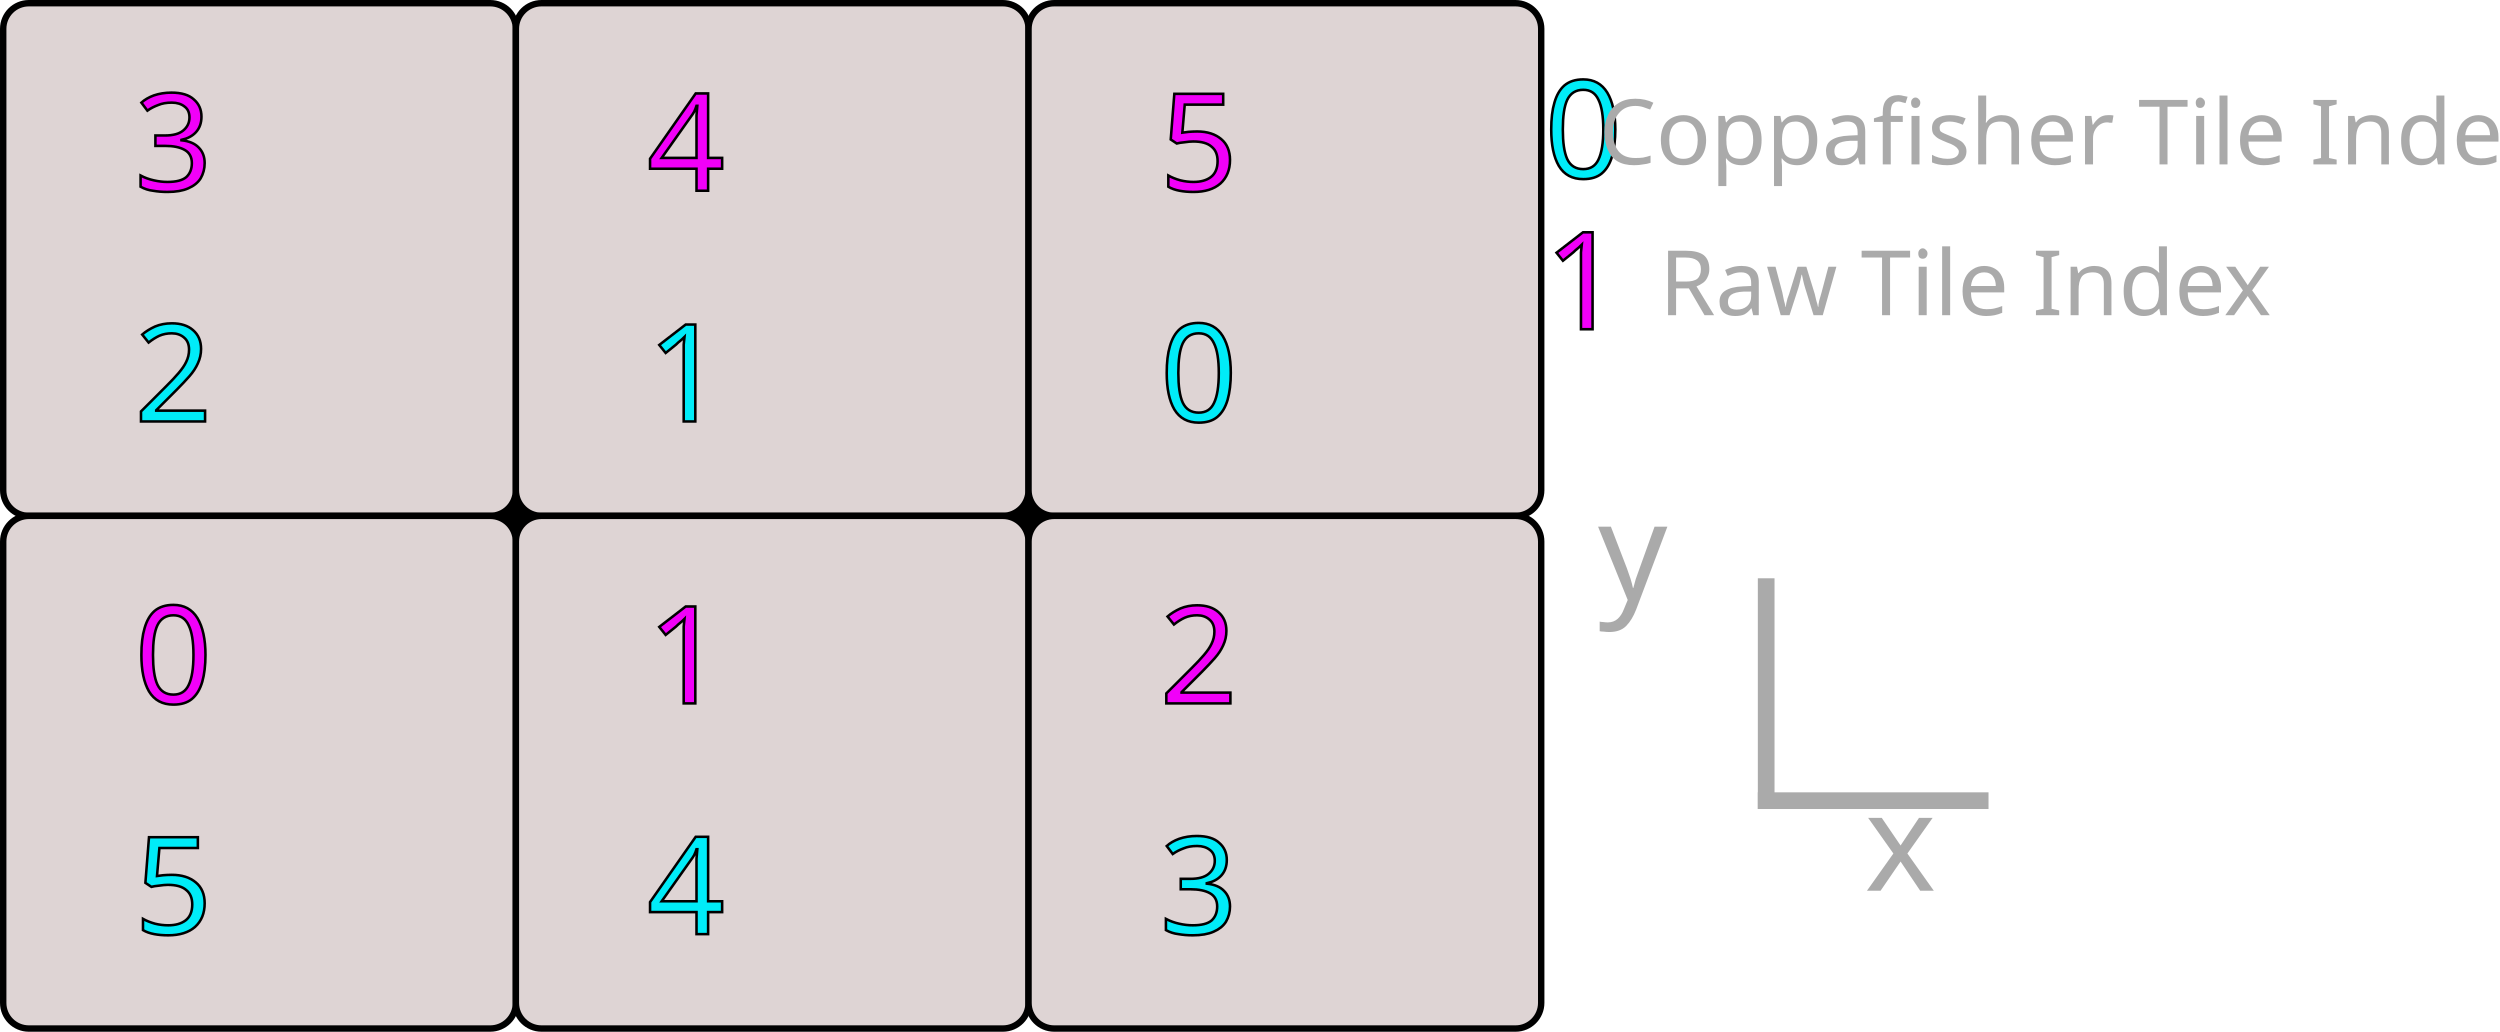
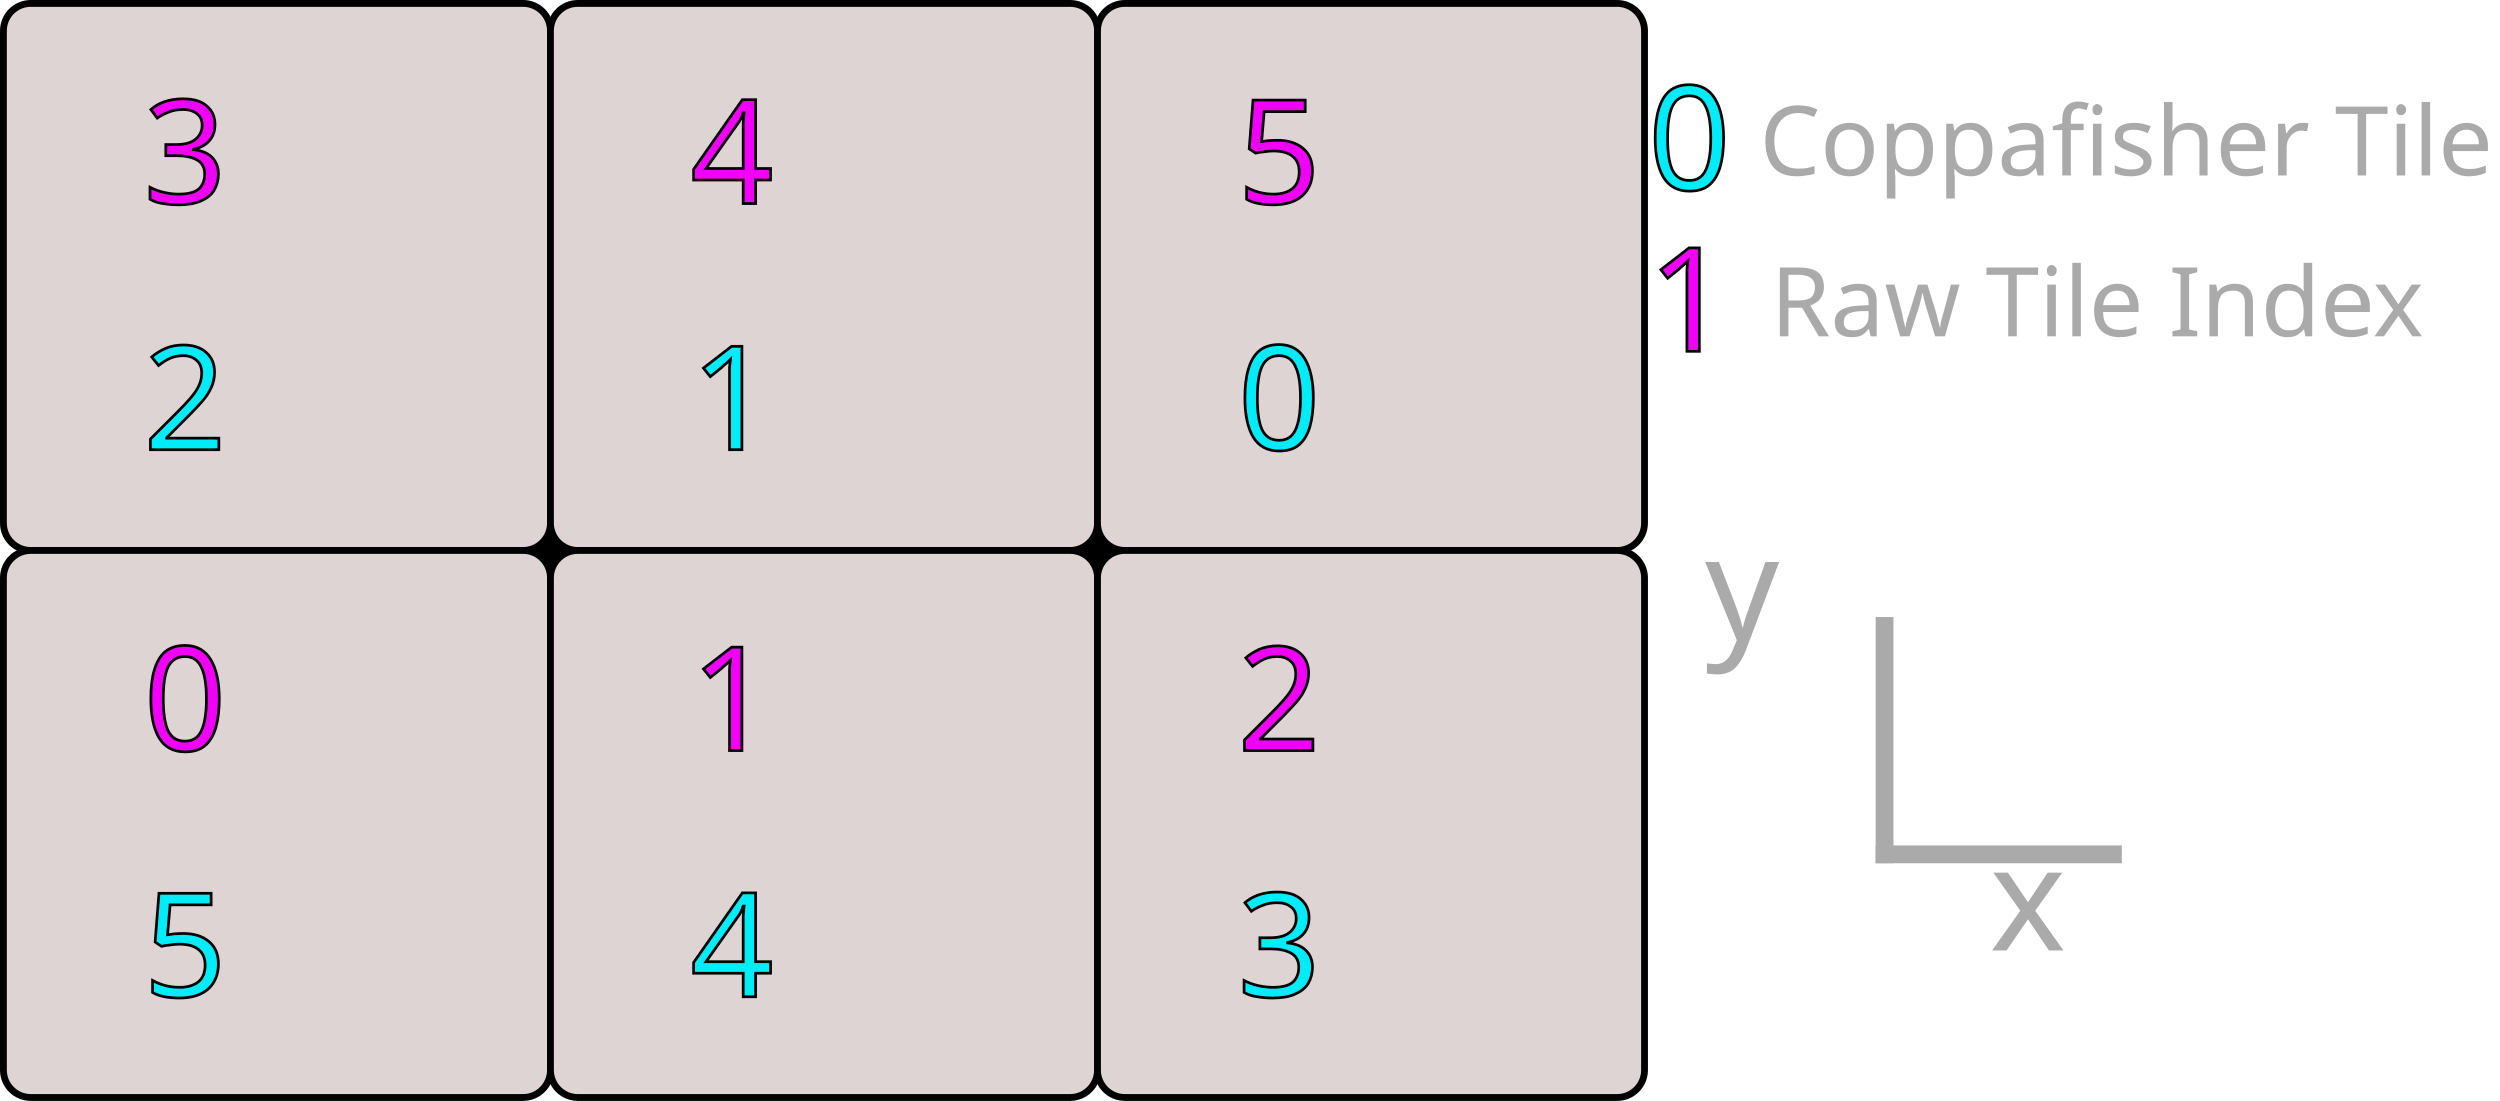
- <svg xmlns="http://www.w3.org/2000/svg" width="368.614" height="152.126" viewBox="0 0 97.529 40.25" version="1.1" id="svg1">
+ <svg xmlns="http://www.w3.org/2000/svg" width="345.457" height="152.126" viewBox="0 0 91.402 40.25" version="1.1" id="svg1">
  <defs id="defs1" />
  <g id="layer2">
-     <rect style="fill:#000000;stroke-width:0.8;stroke-linecap:round;fill-opacity:1" id="rect3" width="26.326" height="6.152" x="16.735" y="17.198" ry="1" />
+     <rect style="fill:#000000;fill-opacity:1;stroke-width:0.8;stroke-linecap:round" id="rect3" width="26.326" height="6.152" x="16.735" y="17.198" ry="1" />
  </g>
  <g id="layer1" transform="translate(-6,-10)">
    <rect style="fill:#ded4d4;fill-opacity:1;stroke:#000000;stroke-width:0.25;stroke-linecap:round;stroke-dasharray:none;stroke-opacity:1" id="rect1" width="20" height="20" x="6.125" y="10.125" ry="1" />
    <rect style="fill:#aaaaaa;fill-opacity:1;stroke:none;stroke-width:0.109;stroke-linecap:round;stroke-dasharray:none;stroke-opacity:1" id="rect2" width="0.651" height="9" x="74.576" y="32.56" />
    <rect style="fill:#aaaaaa;fill-opacity:1;stroke:none;stroke-width:0.109;stroke-linecap:round;stroke-dasharray:none;stroke-opacity:1" id="rect2-8" width="0.651" height="9" x="-41.561" y="74.575" transform="rotate(-90)" />
    <text xml:space="preserve" style="font-size:5.292px;font-family:Yellowtail;-inkscape-font-specification:Yellowtail;text-align:center;writing-mode:lr-tb;direction:ltr;text-anchor:middle;fill:#aaaaaa;fill-opacity:1;stroke:none;stroke-width:0.15;stroke-linecap:round;stroke-dasharray:none;stroke-opacity:1" x="73.133" y="33.39" id="text2">
      <tspan id="tspan2" style="font-style:normal;font-variant:normal;font-weight:normal;font-stretch:normal;font-size:5.292px;font-family:Calibri;-inkscape-font-specification:Calibri;fill:#aaaaaa;fill-opacity:1;stroke:none;stroke-width:0.15;stroke-dasharray:none;stroke-opacity:1" x="73.133" y="33.39">y</tspan>
    </text>
    <text xml:space="preserve" style="font-size:5.292px;font-family:Yellowtail;-inkscape-font-specification:Yellowtail;text-align:center;writing-mode:lr-tb;direction:ltr;text-anchor:middle;fill:#aaaaaa;fill-opacity:1;stroke:none;stroke-width:0.15;stroke-linecap:round;stroke-dasharray:none;stroke-opacity:1" x="83.58" y="44.751" id="text2-5">
      <tspan id="tspan2-5" style="font-style:normal;font-variant:normal;font-weight:normal;font-stretch:normal;font-size:5.292px;font-family:Calibri;-inkscape-font-specification:Calibri;fill:#aaaaaa;fill-opacity:1;stroke:none;stroke-width:0.15;stroke-dasharray:none;stroke-opacity:1" x="83.58" y="44.751">x</tspan>
    </text>
    <text xml:space="preserve" style="font-style:normal;font-variant:normal;font-weight:normal;font-stretch:normal;font-size:5.292px;font-family:Calibri;-inkscape-font-specification:Calibri;text-align:center;writing-mode:lr-tb;direction:ltr;text-anchor:middle;fill:#00ecf8;fill-opacity:1;stroke:#000000;stroke-width:0.1;stroke-linecap:round;stroke-dasharray:none;stroke-opacity:1" x="16.205" y="26.443" id="text3">
      <tspan id="tspan3" style="fill:#00ecf8;fill-opacity:1;stroke:#000000;stroke-width:0.1;stroke-dasharray:none;stroke-opacity:1" x="16.205" y="26.443">2</tspan>
    </text>
    <text xml:space="preserve" style="font-style:normal;font-variant:normal;font-weight:normal;font-stretch:normal;font-size:5.292px;font-family:Calibri;-inkscape-font-specification:Calibri;text-align:center;writing-mode:lr-tb;direction:ltr;text-anchor:middle;fill:#f100f8;fill-opacity:1;stroke:#000000;stroke-width:0.1;stroke-linecap:round;stroke-dasharray:none;stroke-opacity:1" x="16.205" y="17.443" id="text3-1">
      <tspan id="tspan3-5" style="fill:#f100f8;fill-opacity:1;stroke:#000000;stroke-width:0.1;stroke-dasharray:none;stroke-opacity:1" x="16.205" y="17.443">3</tspan>
    </text>
    <rect style="fill:#ded4d4;fill-opacity:1;stroke:#000000;stroke-width:0.25;stroke-linecap:round;stroke-dasharray:none;stroke-opacity:1" id="rect1-1" width="20" height="20" x="26.125" y="10.125" ry="1" />
    <text xml:space="preserve" style="font-style:normal;font-variant:normal;font-weight:normal;font-stretch:normal;font-size:5.292px;font-family:Calibri;-inkscape-font-specification:Calibri;text-align:center;writing-mode:lr-tb;direction:ltr;text-anchor:middle;fill:#00ecf8;fill-opacity:1;stroke:#000000;stroke-width:0.1;stroke-linecap:round;stroke-dasharray:none;stroke-opacity:1" x="36.205" y="26.443" id="text3-4">
      <tspan id="tspan3-2" style="fill:#00ecf8;fill-opacity:1;stroke:#000000;stroke-width:0.1;stroke-dasharray:none;stroke-opacity:1" x="36.205" y="26.443">1</tspan>
    </text>
    <text xml:space="preserve" style="font-style:normal;font-variant:normal;font-weight:normal;font-stretch:normal;font-size:5.292px;font-family:Calibri;-inkscape-font-specification:Calibri;text-align:center;writing-mode:lr-tb;direction:ltr;text-anchor:middle;fill:#f100f8;fill-opacity:1;stroke:#000000;stroke-width:0.1;stroke-linecap:round;stroke-dasharray:none;stroke-opacity:1" x="36.205" y="17.443" id="text3-1-3">
      <tspan id="tspan3-5-2" style="fill:#f100f8;fill-opacity:1;stroke:#000000;stroke-width:0.1;stroke-dasharray:none;stroke-opacity:1" x="36.205" y="17.443">4</tspan>
    </text>
    <rect style="fill:#ded4d4;fill-opacity:1;stroke:#000000;stroke-width:0.25;stroke-linecap:round;stroke-dasharray:none;stroke-opacity:1" id="rect1-8" width="20" height="20" x="46.125" y="10.125" ry="1" />
    <text xml:space="preserve" style="font-style:normal;font-variant:normal;font-weight:normal;font-stretch:normal;font-size:5.292px;font-family:Calibri;-inkscape-font-specification:Calibri;text-align:center;writing-mode:lr-tb;direction:ltr;text-anchor:middle;fill:#00ecf8;fill-opacity:1;stroke:#000000;stroke-width:0.1;stroke-linecap:round;stroke-dasharray:none;stroke-opacity:1" x="56.205" y="26.443" id="text3-5">
      <tspan id="tspan3-7" style="fill:#00ecf8;fill-opacity:1;stroke:#000000;stroke-width:0.1;stroke-dasharray:none;stroke-opacity:1" x="56.205" y="26.443">0</tspan>
    </text>
    <text xml:space="preserve" style="font-style:normal;font-variant:normal;font-weight:normal;font-stretch:normal;font-size:5.292px;font-family:Calibri;-inkscape-font-specification:Calibri;text-align:center;writing-mode:lr-tb;direction:ltr;text-anchor:middle;fill:#00ecf8;fill-opacity:1;stroke:#000000;stroke-width:0.1;stroke-linecap:round;stroke-dasharray:none;stroke-opacity:1" x="71.205" y="16.943" id="text3-5-0">
      <tspan id="tspan3-7-0" style="fill:#00ecf8;fill-opacity:1;stroke:#000000;stroke-width:0.1;stroke-dasharray:none;stroke-opacity:1" x="71.205" y="16.943">0</tspan>
    </text>
    <text xml:space="preserve" style="font-style:normal;font-variant:normal;font-weight:normal;font-stretch:normal;font-size:5.292px;font-family:Calibri;-inkscape-font-specification:Calibri;text-align:center;writing-mode:lr-tb;direction:ltr;text-anchor:middle;fill:#f100f8;fill-opacity:1;stroke:#000000;stroke-width:0.1;stroke-linecap:round;stroke-dasharray:none;stroke-opacity:1" x="56.205" y="17.443" id="text3-1-6">
      <tspan id="tspan3-5-1" style="fill:#f100f8;fill-opacity:1;stroke:#000000;stroke-width:0.1;stroke-dasharray:none;stroke-opacity:1" x="56.205" y="17.443">5</tspan>
    </text>
    <rect style="fill:#ded4d4;fill-opacity:1;stroke:#000000;stroke-width:0.25;stroke-linecap:round;stroke-dasharray:none;stroke-opacity:1" id="rect1-7" width="20" height="20" x="6.125" y="30.125" ry="1" />
    <text xml:space="preserve" style="font-style:normal;font-variant:normal;font-weight:normal;font-stretch:normal;font-size:5.292px;font-family:Calibri;-inkscape-font-specification:Calibri;text-align:center;writing-mode:lr-tb;direction:ltr;text-anchor:middle;fill:#00ecf8;fill-opacity:1;stroke:#000000;stroke-width:0.1;stroke-linecap:round;stroke-dasharray:none;stroke-opacity:1" x="16.205" y="46.443" id="text3-9">
      <tspan id="tspan3-54" style="fill:#00ecf8;fill-opacity:1;stroke:#000000;stroke-width:0.1;stroke-dasharray:none;stroke-opacity:1" x="16.205" y="46.443">5</tspan>
    </text>
    <text xml:space="preserve" style="font-style:normal;font-variant:normal;font-weight:normal;font-stretch:normal;font-size:5.292px;font-family:Calibri;-inkscape-font-specification:Calibri;text-align:center;writing-mode:lr-tb;direction:ltr;text-anchor:middle;fill:#f100f8;fill-opacity:1;stroke:#000000;stroke-width:0.1;stroke-linecap:round;stroke-dasharray:none;stroke-opacity:1" x="16.205" y="37.443" id="text3-1-31">
      <tspan id="tspan3-5-23" style="fill:#f100f8;fill-opacity:1;stroke:#000000;stroke-width:0.1;stroke-dasharray:none;stroke-opacity:1" x="16.205" y="37.443">0</tspan>
    </text>
    <rect style="fill:#ded4d4;fill-opacity:1;stroke:#000000;stroke-width:0.25;stroke-linecap:round;stroke-dasharray:none;stroke-opacity:1" id="rect1-13" width="20" height="20" x="26.125" y="30.125" ry="1" />
    <text xml:space="preserve" style="font-style:normal;font-variant:normal;font-weight:normal;font-stretch:normal;font-size:5.292px;font-family:Calibri;-inkscape-font-specification:Calibri;text-align:center;writing-mode:lr-tb;direction:ltr;text-anchor:middle;fill:#00ecf8;fill-opacity:1;stroke:#000000;stroke-width:0.1;stroke-linecap:round;stroke-dasharray:none;stroke-opacity:1" x="36.205" y="46.443" id="text3-8">
      <tspan id="tspan3-74" style="fill:#00ecf8;fill-opacity:1;stroke:#000000;stroke-width:0.1;stroke-dasharray:none;stroke-opacity:1" x="36.205" y="46.443">4</tspan>
    </text>
    <text xml:space="preserve" style="font-style:normal;font-variant:normal;font-weight:normal;font-stretch:normal;font-size:5.292px;font-family:Calibri;-inkscape-font-specification:Calibri;text-align:center;writing-mode:lr-tb;direction:ltr;text-anchor:middle;fill:#f100f8;fill-opacity:1;stroke:#000000;stroke-width:0.1;stroke-linecap:round;stroke-dasharray:none;stroke-opacity:1" x="36.205" y="37.443" id="text3-1-2">
      <tspan id="tspan3-5-7" style="fill:#f100f8;fill-opacity:1;stroke:#000000;stroke-width:0.1;stroke-dasharray:none;stroke-opacity:1" x="36.205" y="37.443">1</tspan>
    </text>
    <text xml:space="preserve" style="font-style:normal;font-variant:normal;font-weight:normal;font-stretch:normal;font-size:5.292px;font-family:Calibri;-inkscape-font-specification:Calibri;text-align:center;writing-mode:lr-tb;direction:ltr;text-anchor:middle;fill:#f100f8;fill-opacity:1;stroke:#000000;stroke-width:0.1;stroke-linecap:round;stroke-dasharray:none;stroke-opacity:1" x="71.209" y="22.845" id="text3-1-2-8">
      <tspan id="tspan3-5-7-6" style="fill:#f100f8;fill-opacity:1;stroke:#000000;stroke-width:0.1;stroke-dasharray:none;stroke-opacity:1" x="71.209" y="22.845">1</tspan>
    </text>
    <rect style="fill:#ded4d4;fill-opacity:1;stroke:#000000;stroke-width:0.25;stroke-linecap:round;stroke-dasharray:none;stroke-opacity:1" id="rect1-19" width="20" height="20" x="46.125" y="30.125" ry="1" />
    <text xml:space="preserve" style="font-style:normal;font-variant:normal;font-weight:normal;font-stretch:normal;font-size:5.292px;font-family:Calibri;-inkscape-font-specification:Calibri;text-align:center;writing-mode:lr-tb;direction:ltr;text-anchor:middle;fill:#00ecf8;fill-opacity:1;stroke:#000000;stroke-width:0.1;stroke-linecap:round;stroke-dasharray:none;stroke-opacity:1" x="56.205" y="46.443" id="text3-86">
      <tspan id="tspan3-50" style="fill:#00ecf8;fill-opacity:1;stroke:#000000;stroke-width:0.1;stroke-dasharray:none;stroke-opacity:1" x="56.205" y="46.443">3</tspan>
    </text>
    <text xml:space="preserve" style="font-style:normal;font-variant:normal;font-weight:normal;font-stretch:normal;font-size:5.292px;font-family:Calibri;-inkscape-font-specification:Calibri;text-align:center;writing-mode:lr-tb;direction:ltr;text-anchor:middle;fill:#f100f8;fill-opacity:1;stroke:#000000;stroke-width:0.1;stroke-linecap:round;stroke-dasharray:none;stroke-opacity:1" x="56.205" y="37.443" id="text3-1-28">
      <tspan id="tspan3-5-6" style="fill:#f100f8;fill-opacity:1;stroke:#000000;stroke-width:0.1;stroke-dasharray:none;stroke-opacity:1" x="56.205" y="37.443">2</tspan>
    </text>
-     <text xml:space="preserve" style="font-style:normal;font-variant:normal;font-weight:normal;font-stretch:normal;font-size:3.528px;font-family:Calibri;-inkscape-font-specification:Calibri;text-align:center;writing-mode:lr-tb;direction:ltr;text-anchor:middle;fill:#aaaaaa;fill-opacity:1;stroke:none;stroke-width:0.15;stroke-linecap:round;stroke-dasharray:none;stroke-opacity:1" x="89.199" y="16.413" id="text4">
-       <tspan id="tspan4" style="font-size:3.528px;fill:#aaaaaa;fill-opacity:1;stroke:none;stroke-width:0.15;stroke-dasharray:none;stroke-opacity:1" x="89.199" y="16.413">Coppafisher Tile Index</tspan>
+     <text xml:space="preserve" style="font-style:normal;font-variant:normal;font-weight:normal;font-stretch:normal;font-size:3.528px;font-family:Calibri;-inkscape-font-specification:Calibri;text-align:center;writing-mode:lr-tb;direction:ltr;text-anchor:middle;fill:#aaaaaa;fill-opacity:1;stroke:none;stroke-width:0.15;stroke-linecap:round;stroke-dasharray:none;stroke-opacity:1" x="86.024" y="16.413" id="text4">
+       <tspan id="tspan4" style="font-size:3.528px;fill:#aaaaaa;fill-opacity:1;stroke:none;stroke-width:0.15;stroke-dasharray:none;stroke-opacity:1" x="86.024" y="16.413">Coppafisher Tile</tspan>
    </text>
    <text xml:space="preserve" style="font-style:normal;font-variant:normal;font-weight:normal;font-stretch:normal;font-size:3.528px;font-family:Calibri;-inkscape-font-specification:Calibri;text-align:center;writing-mode:lr-tb;direction:ltr;text-anchor:middle;fill:#aaaaaa;fill-opacity:1;stroke:none;stroke-width:0.15;stroke-linecap:round;stroke-dasharray:none;stroke-opacity:1" x="84.966" y="22.3" id="text4-8">
      <tspan id="tspan4-9" style="font-size:3.528px;fill:#aaaaaa;fill-opacity:1;stroke:none;stroke-width:0.15;stroke-dasharray:none;stroke-opacity:1" x="84.966" y="22.3">Raw Tile Index</tspan>
    </text>
  </g>
</svg>
